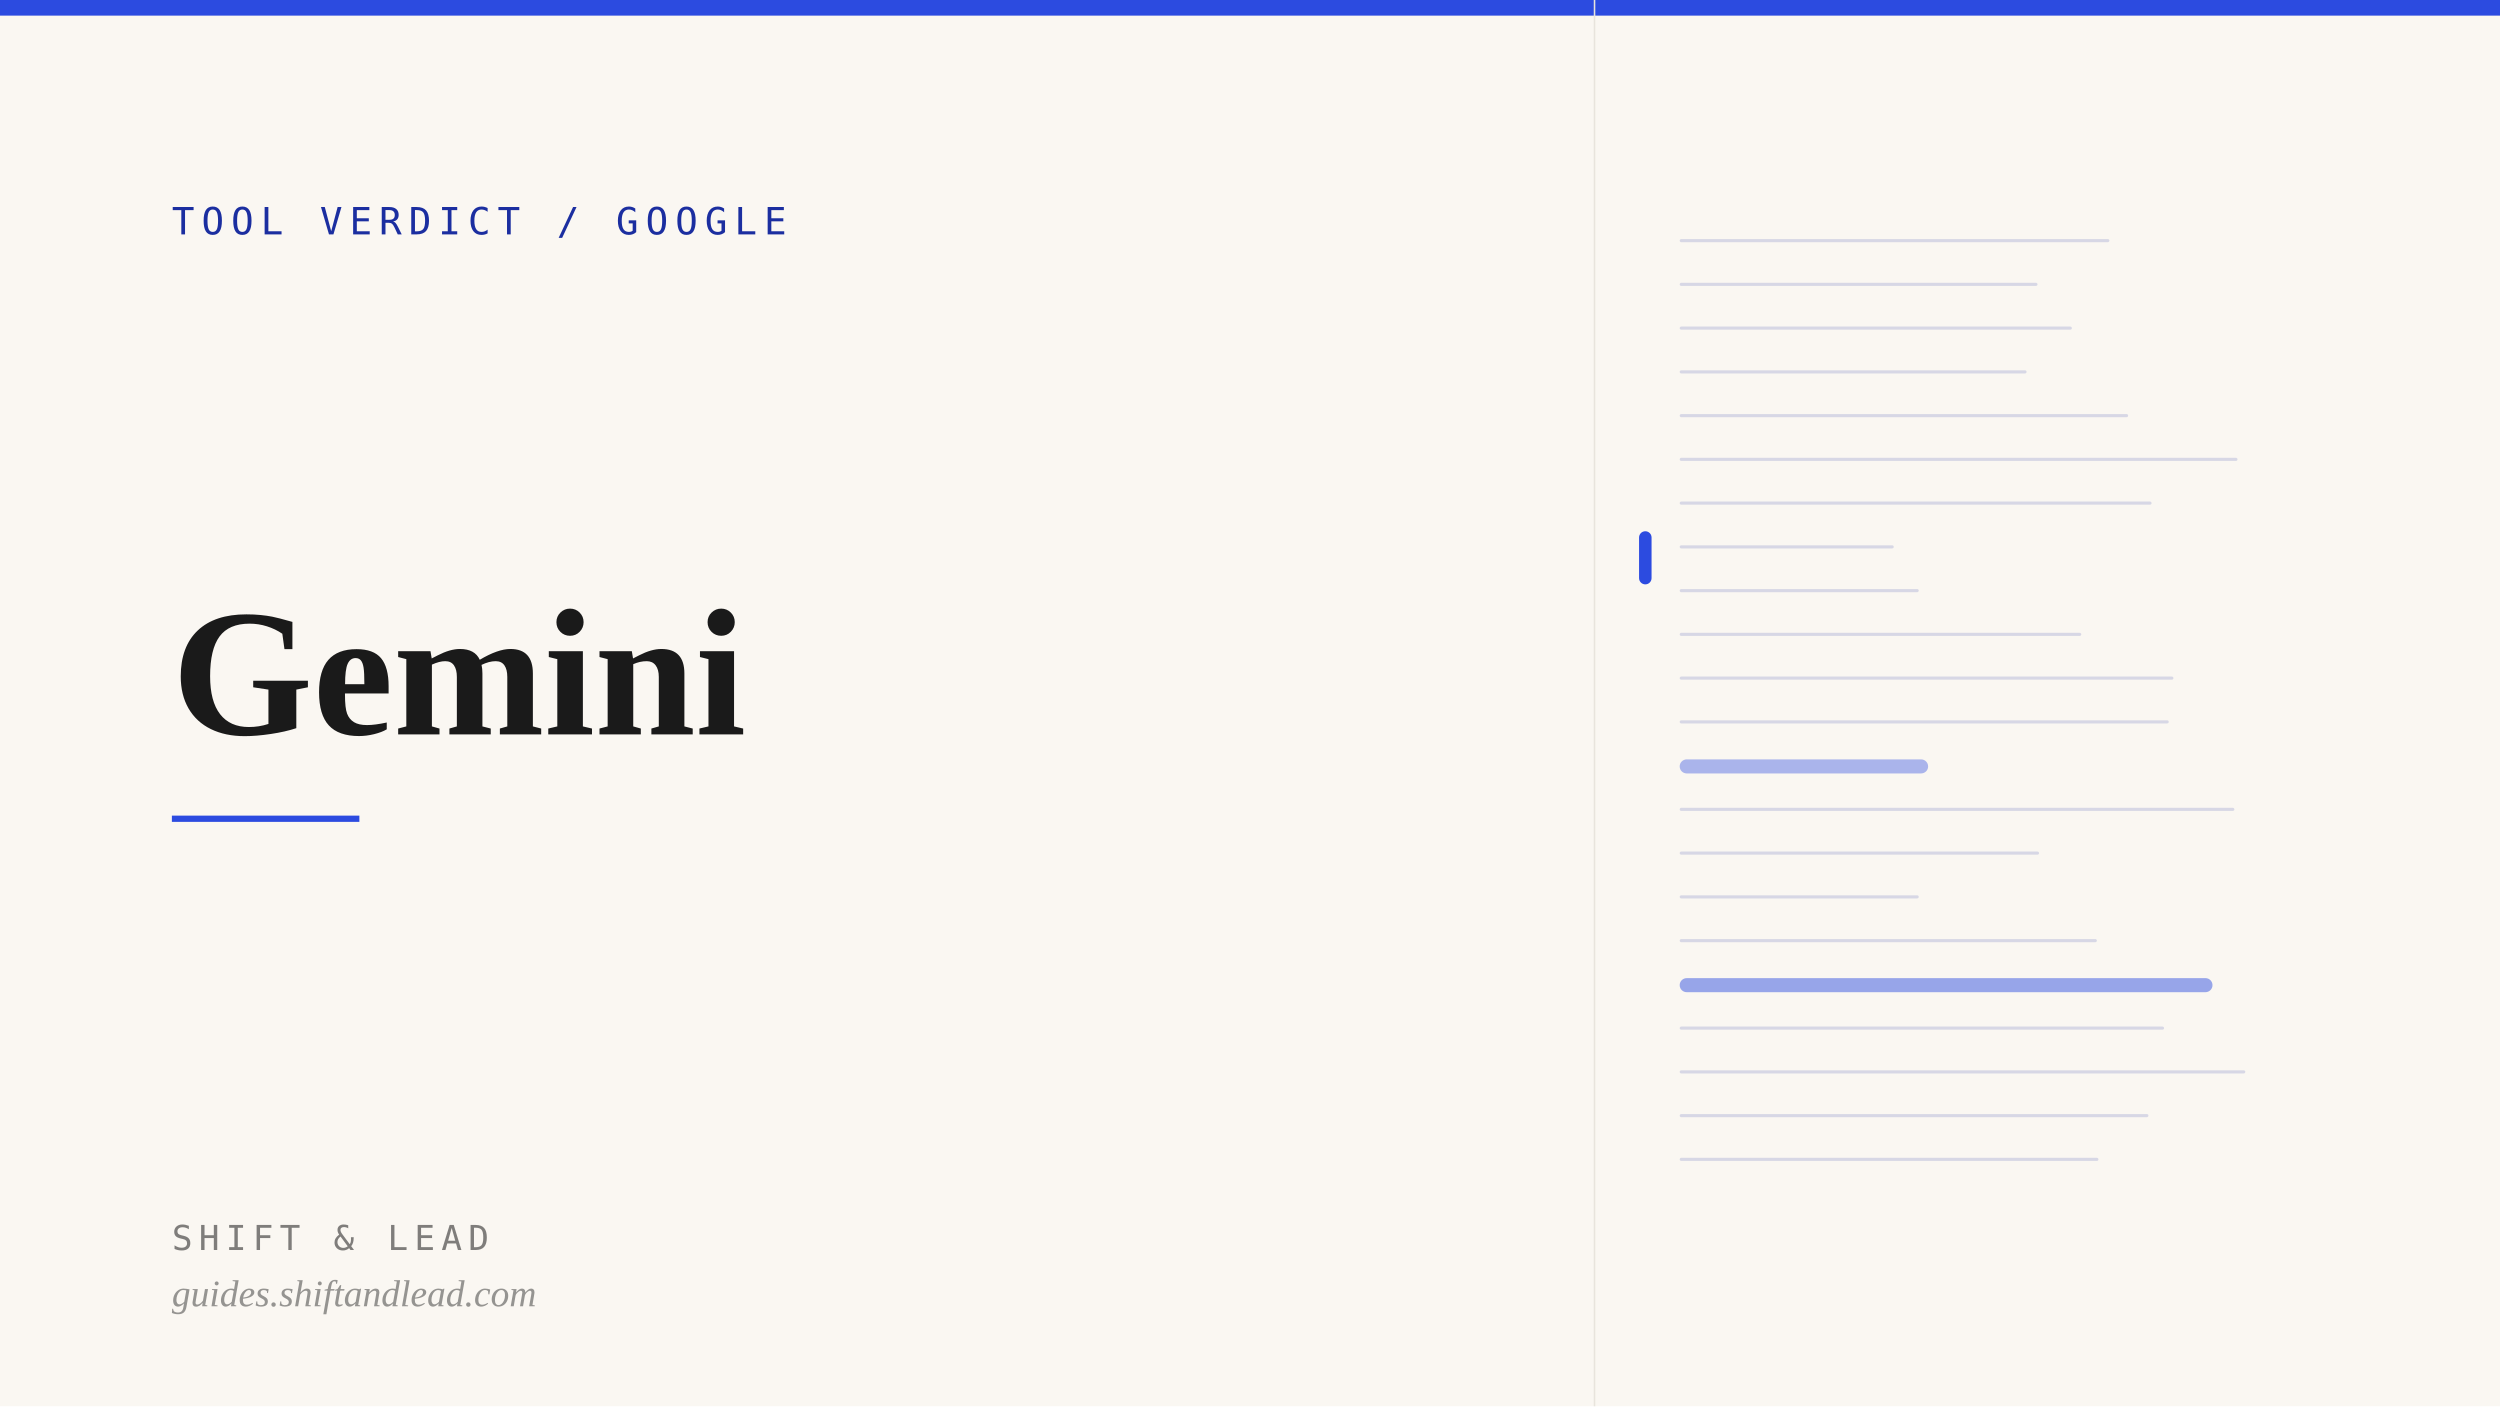
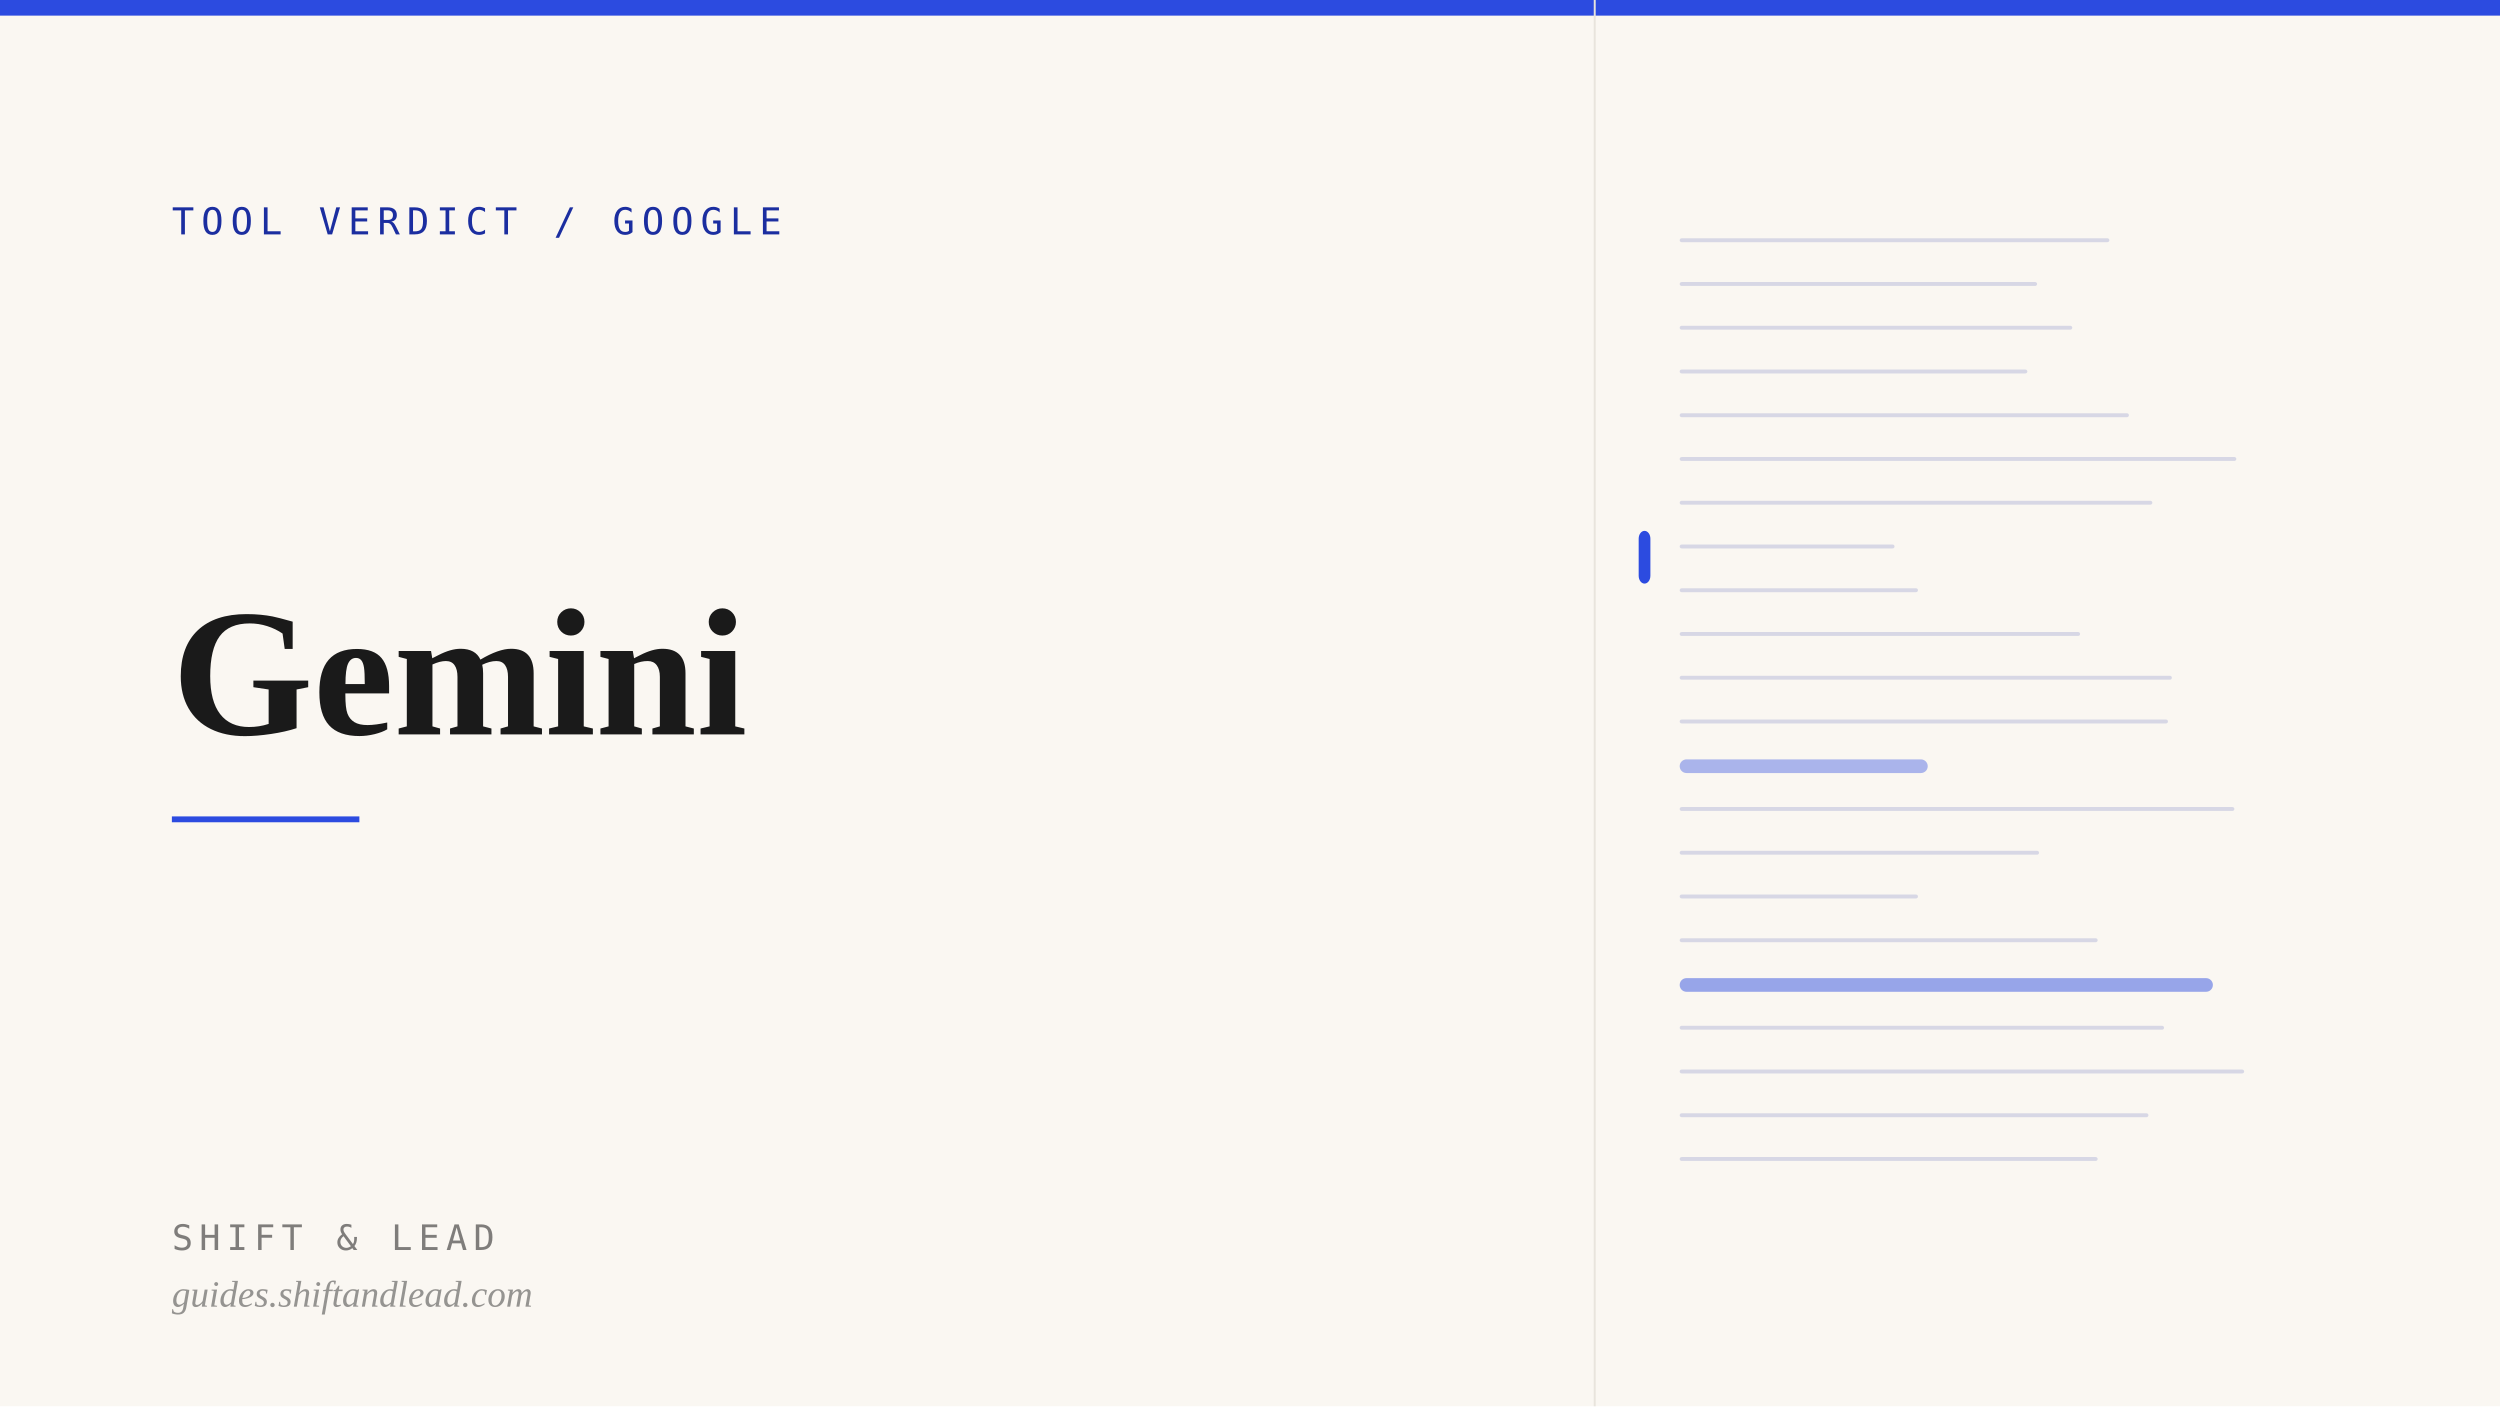
- <svg xmlns="http://www.w3.org/2000/svg" viewBox="0 0 1600 900" width="1600" height="900" role="img" aria-label="Gemini">
-   <rect width="1600" height="900" fill="#FAF7F2" />
-   <rect x="0" y="0" width="1600" height="10" fill="#2C4BE0" />
-   <rect x="1020" y="0" width="1" height="900" fill="#E8E4DD" />
+ <svg xmlns="http://www.w3.org/2000/svg" viewBox="0 0 1280 720" width="1280" height="720" role="img" aria-label="Gemini">
+   <rect width="1280" height="720" fill="#FAF7F2" />
+   <rect x="0" y="0" width="1280" height="8" fill="#2C4BE0" />
+   <rect x="816" y="0" width="1" height="720" fill="#E8E4DD" />
  <g>
-     <rect x="1075" y="153" width="275" height="2" rx="1" fill="#1B2EA0" opacity="0.16" />
-     <rect x="1075" y="181" width="229" height="2" rx="1" fill="#1B2EA0" opacity="0.16" />
-     <rect x="1075" y="209" width="251" height="2" rx="1" fill="#1B2EA0" opacity="0.16" />
-     <rect x="1075" y="237" width="222" height="2" rx="1" fill="#1B2EA0" opacity="0.16" />
-     <rect x="1075" y="265" width="287" height="2" rx="1" fill="#1B2EA0" opacity="0.16" />
-     <rect x="1075" y="293" width="357" height="2" rx="1" fill="#1B2EA0" opacity="0.16" />
-     <rect x="1075" y="321" width="302" height="2" rx="1" fill="#1B2EA0" opacity="0.16" />
-     <rect x="1075" y="349" width="137" height="2" rx="1" fill="#1B2EA0" opacity="0.16" />
-     <rect x="1075" y="377" width="153" height="2" rx="1" fill="#1B2EA0" opacity="0.16" />
-     <rect x="1075" y="405" width="257" height="2" rx="1" fill="#1B2EA0" opacity="0.16" />
-     <rect x="1075" y="433" width="316" height="2" rx="1" fill="#1B2EA0" opacity="0.16" />
-     <rect x="1075" y="461" width="313" height="2" rx="1" fill="#1B2EA0" opacity="0.16" />
-     <rect x="1075" y="486" width="159" height="9" rx="4.5" fill="#2C4BE0" opacity="0.39" />
-     <rect x="1075" y="517" width="355" height="2" rx="1" fill="#1B2EA0" opacity="0.16" />
-     <rect x="1075" y="545" width="230" height="2" rx="1" fill="#1B2EA0" opacity="0.16" />
-     <rect x="1075" y="573" width="153" height="2" rx="1" fill="#1B2EA0" opacity="0.16" />
-     <rect x="1075" y="601" width="267" height="2" rx="1" fill="#1B2EA0" opacity="0.16" />
-     <rect x="1075" y="626" width="341" height="9" rx="4.5" fill="#2C4BE0" opacity="0.48" />
-     <rect x="1075" y="657" width="310" height="2" rx="1" fill="#1B2EA0" opacity="0.16" />
-     <rect x="1075" y="685" width="362" height="2" rx="1" fill="#1B2EA0" opacity="0.16" />
-     <rect x="1075" y="713" width="300" height="2" rx="1" fill="#1B2EA0" opacity="0.16" />
-     <rect x="1075" y="741" width="268" height="2" rx="1" fill="#1B2EA0" opacity="0.16" />
-     <rect x="1049" y="340" width="8" height="34" rx="4" fill="#2C4BE0" />
+     <rect x="860" y="122" width="220" height="2" rx="1" fill="#1B2EA0" opacity="0.16" />
+     <rect x="860" y="144.4" width="183" height="2" rx="1" fill="#1B2EA0" opacity="0.16" />
+     <rect x="860" y="166.8" width="201" height="2" rx="1" fill="#1B2EA0" opacity="0.16" />
+     <rect x="860" y="189.2" width="178" height="2" rx="1" fill="#1B2EA0" opacity="0.16" />
+     <rect x="860" y="211.6" width="230" height="2" rx="1" fill="#1B2EA0" opacity="0.16" />
+     <rect x="860" y="234" width="285" height="2" rx="1" fill="#1B2EA0" opacity="0.16" />
+     <rect x="860" y="256.4" width="242" height="2" rx="1" fill="#1B2EA0" opacity="0.16" />
+     <rect x="860" y="278.8" width="110" height="2" rx="1" fill="#1B2EA0" opacity="0.16" />
+     <rect x="860" y="301.2" width="122" height="2" rx="1" fill="#1B2EA0" opacity="0.16" />
+     <rect x="860" y="323.6" width="205" height="2" rx="1" fill="#1B2EA0" opacity="0.16" />
+     <rect x="860" y="346" width="252" height="2" rx="1" fill="#1B2EA0" opacity="0.16" />
+     <rect x="860" y="368.4" width="250" height="2" rx="1" fill="#1B2EA0" opacity="0.16" />
+     <rect x="860" y="388.8" width="127" height="7" rx="3.5" fill="#2C4BE0" opacity="0.39" />
+     <rect x="860" y="413.2" width="284" height="2" rx="1" fill="#1B2EA0" opacity="0.16" />
+     <rect x="860" y="435.6" width="184" height="2" rx="1" fill="#1B2EA0" opacity="0.16" />
+     <rect x="860" y="458" width="122" height="2" rx="1" fill="#1B2EA0" opacity="0.16" />
+     <rect x="860" y="480.4" width="214" height="2" rx="1" fill="#1B2EA0" opacity="0.16" />
+     <rect x="860" y="500.8" width="273" height="7" rx="3.5" fill="#2C4BE0" opacity="0.48" />
+     <rect x="860" y="525.2" width="248" height="2" rx="1" fill="#1B2EA0" opacity="0.16" />
+     <rect x="860" y="547.6" width="289" height="2" rx="1" fill="#1B2EA0" opacity="0.16" />
+     <rect x="860" y="570" width="240" height="2" rx="1" fill="#1B2EA0" opacity="0.16" />
+     <rect x="860" y="592.4" width="214" height="2" rx="1" fill="#1B2EA0" opacity="0.16" />
+     <rect x="839" y="271.8" width="6" height="27" rx="4" fill="#2C4BE0" />
  </g>
-   <text x="110" y="150" font-family="ui-monospace,'SF Mono',Menlo,monospace" font-size="24" letter-spacing="4.5" fill="#1B2EA0">TOOL VERDICT / GOOGLE</text>
-   <text y="470" font-family="Georgia,'Times New Roman',serif" font-size="116" font-weight="700" fill="#1a1a1a">
-     <tspan x="110" dy="0">Gemini</tspan>
+   <text x="88" y="120" font-family="ui-monospace,'SF Mono',Menlo,monospace" font-size="19" letter-spacing="3.6" fill="#1B2EA0">TOOL VERDICT / GOOGLE</text>
+   <text y="376" font-family="Georgia,'Times New Roman',serif" font-size="93" font-weight="700" fill="#1a1a1a">
+     <tspan x="88" dy="0">Gemini</tspan>
  </text>
-   <rect x="110" y="522" width="120" height="4" fill="#2C4BE0" />
-   <text x="110" y="800" font-family="ui-monospace,'SF Mono',Menlo,monospace" font-size="22" letter-spacing="4" fill="#1a1a1a" opacity="0.55">SHIFT &amp; LEAD</text>
-   <text x="110" y="836" font-family="Georgia,'Times New Roman',serif" font-size="24" font-style="italic" fill="#1a1a1a" opacity="0.45">guides.shiftandlead.com</text>
+   <rect x="88" y="418" width="96" height="3" fill="#2C4BE0" />
+   <text x="88" y="640" font-family="ui-monospace,'SF Mono',Menlo,monospace" font-size="18" letter-spacing="3.2" fill="#1a1a1a" opacity="0.55">SHIFT &amp; LEAD</text>
+   <text x="88" y="669" font-family="Georgia,'Times New Roman',serif" font-size="19" font-style="italic" fill="#1a1a1a" opacity="0.45">guides.shiftandlead.com</text>
</svg>
